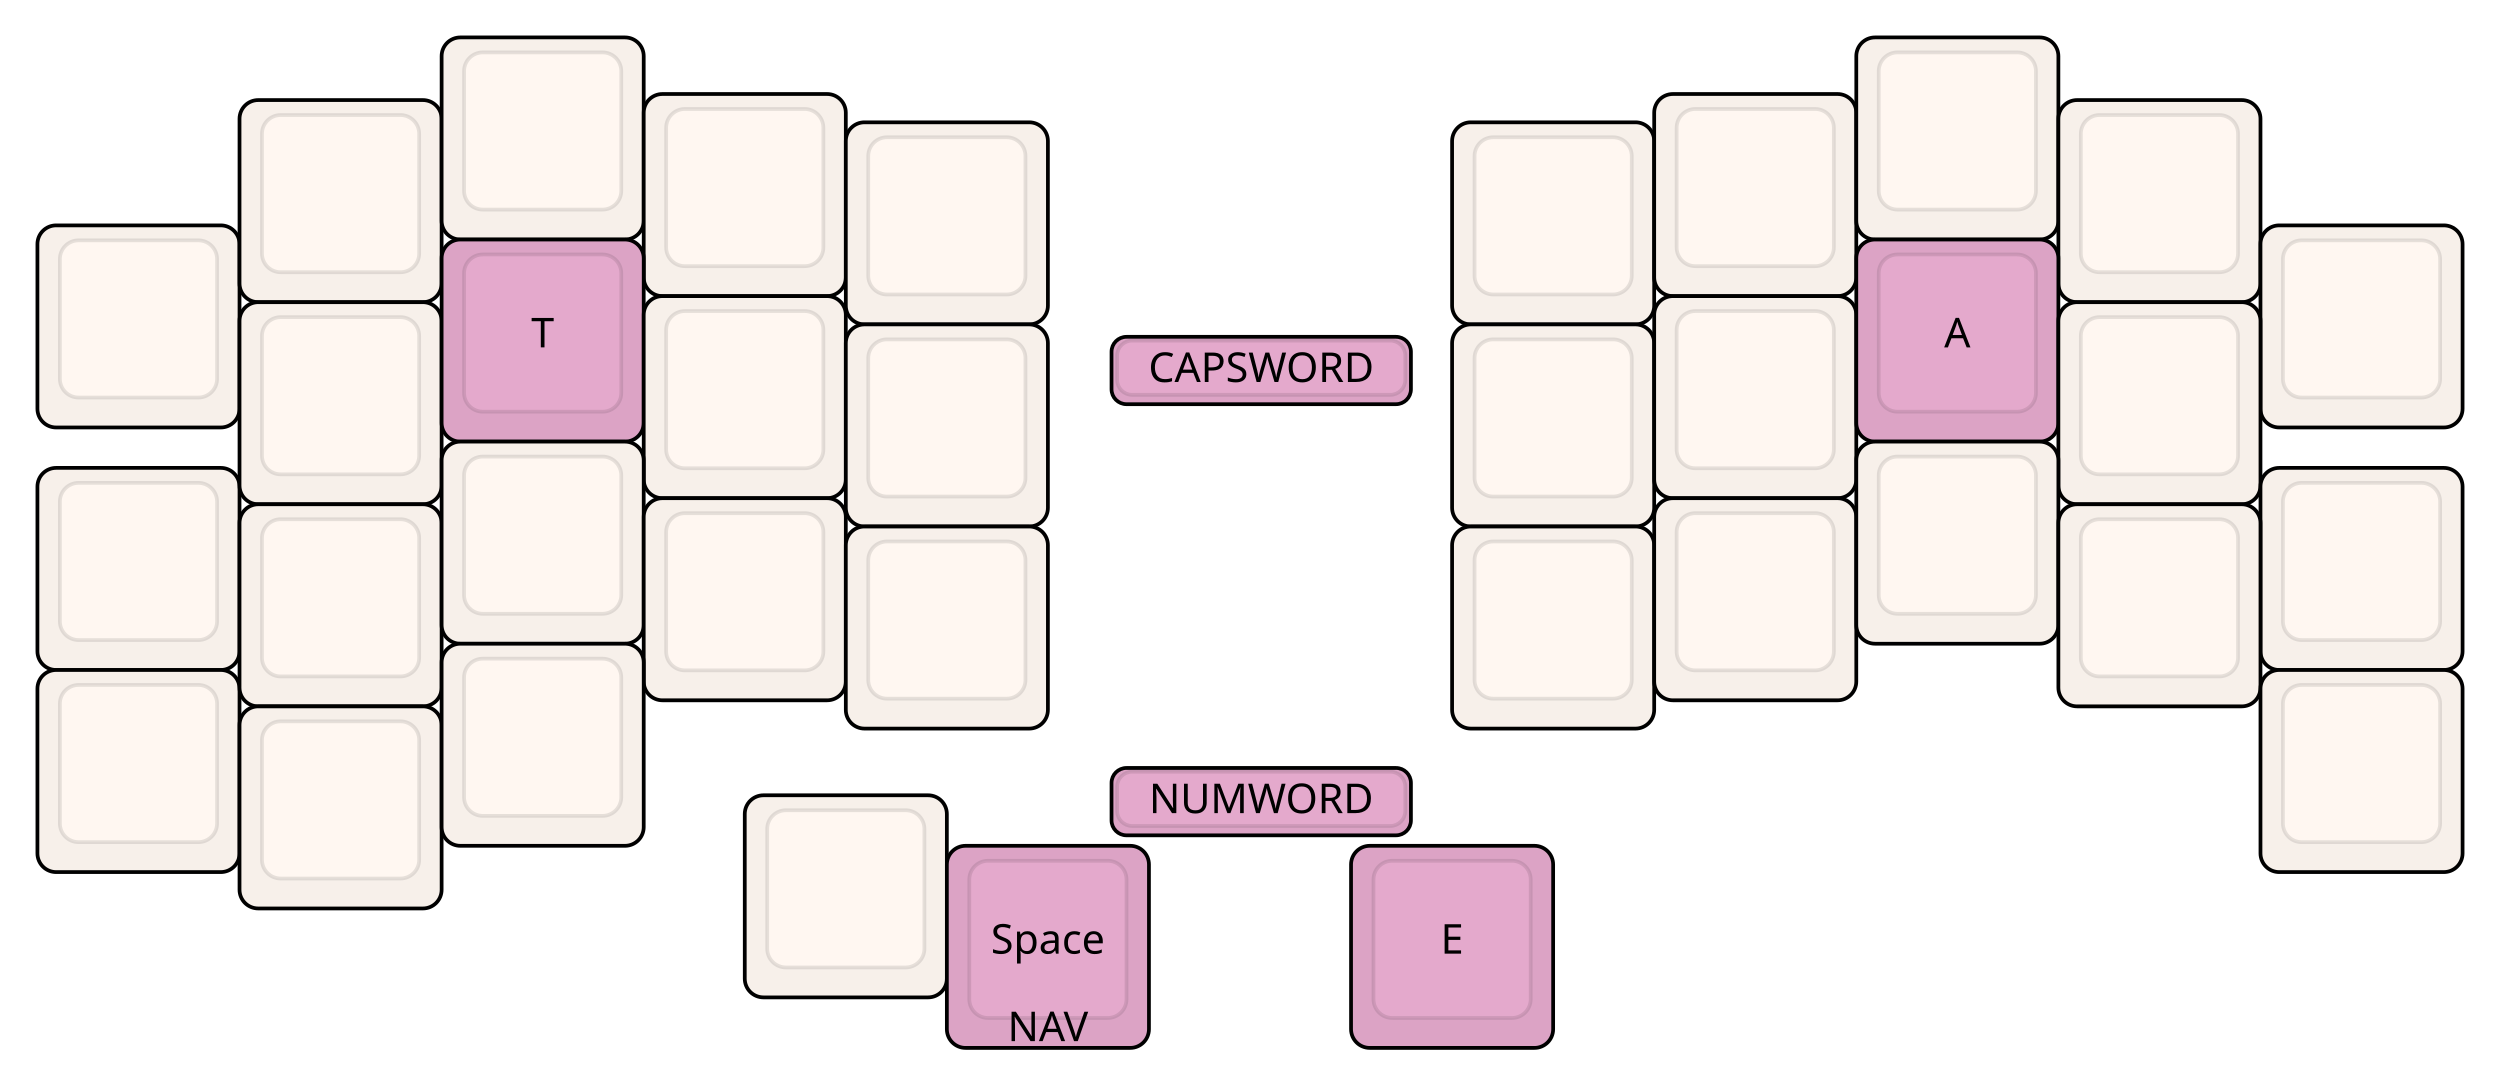
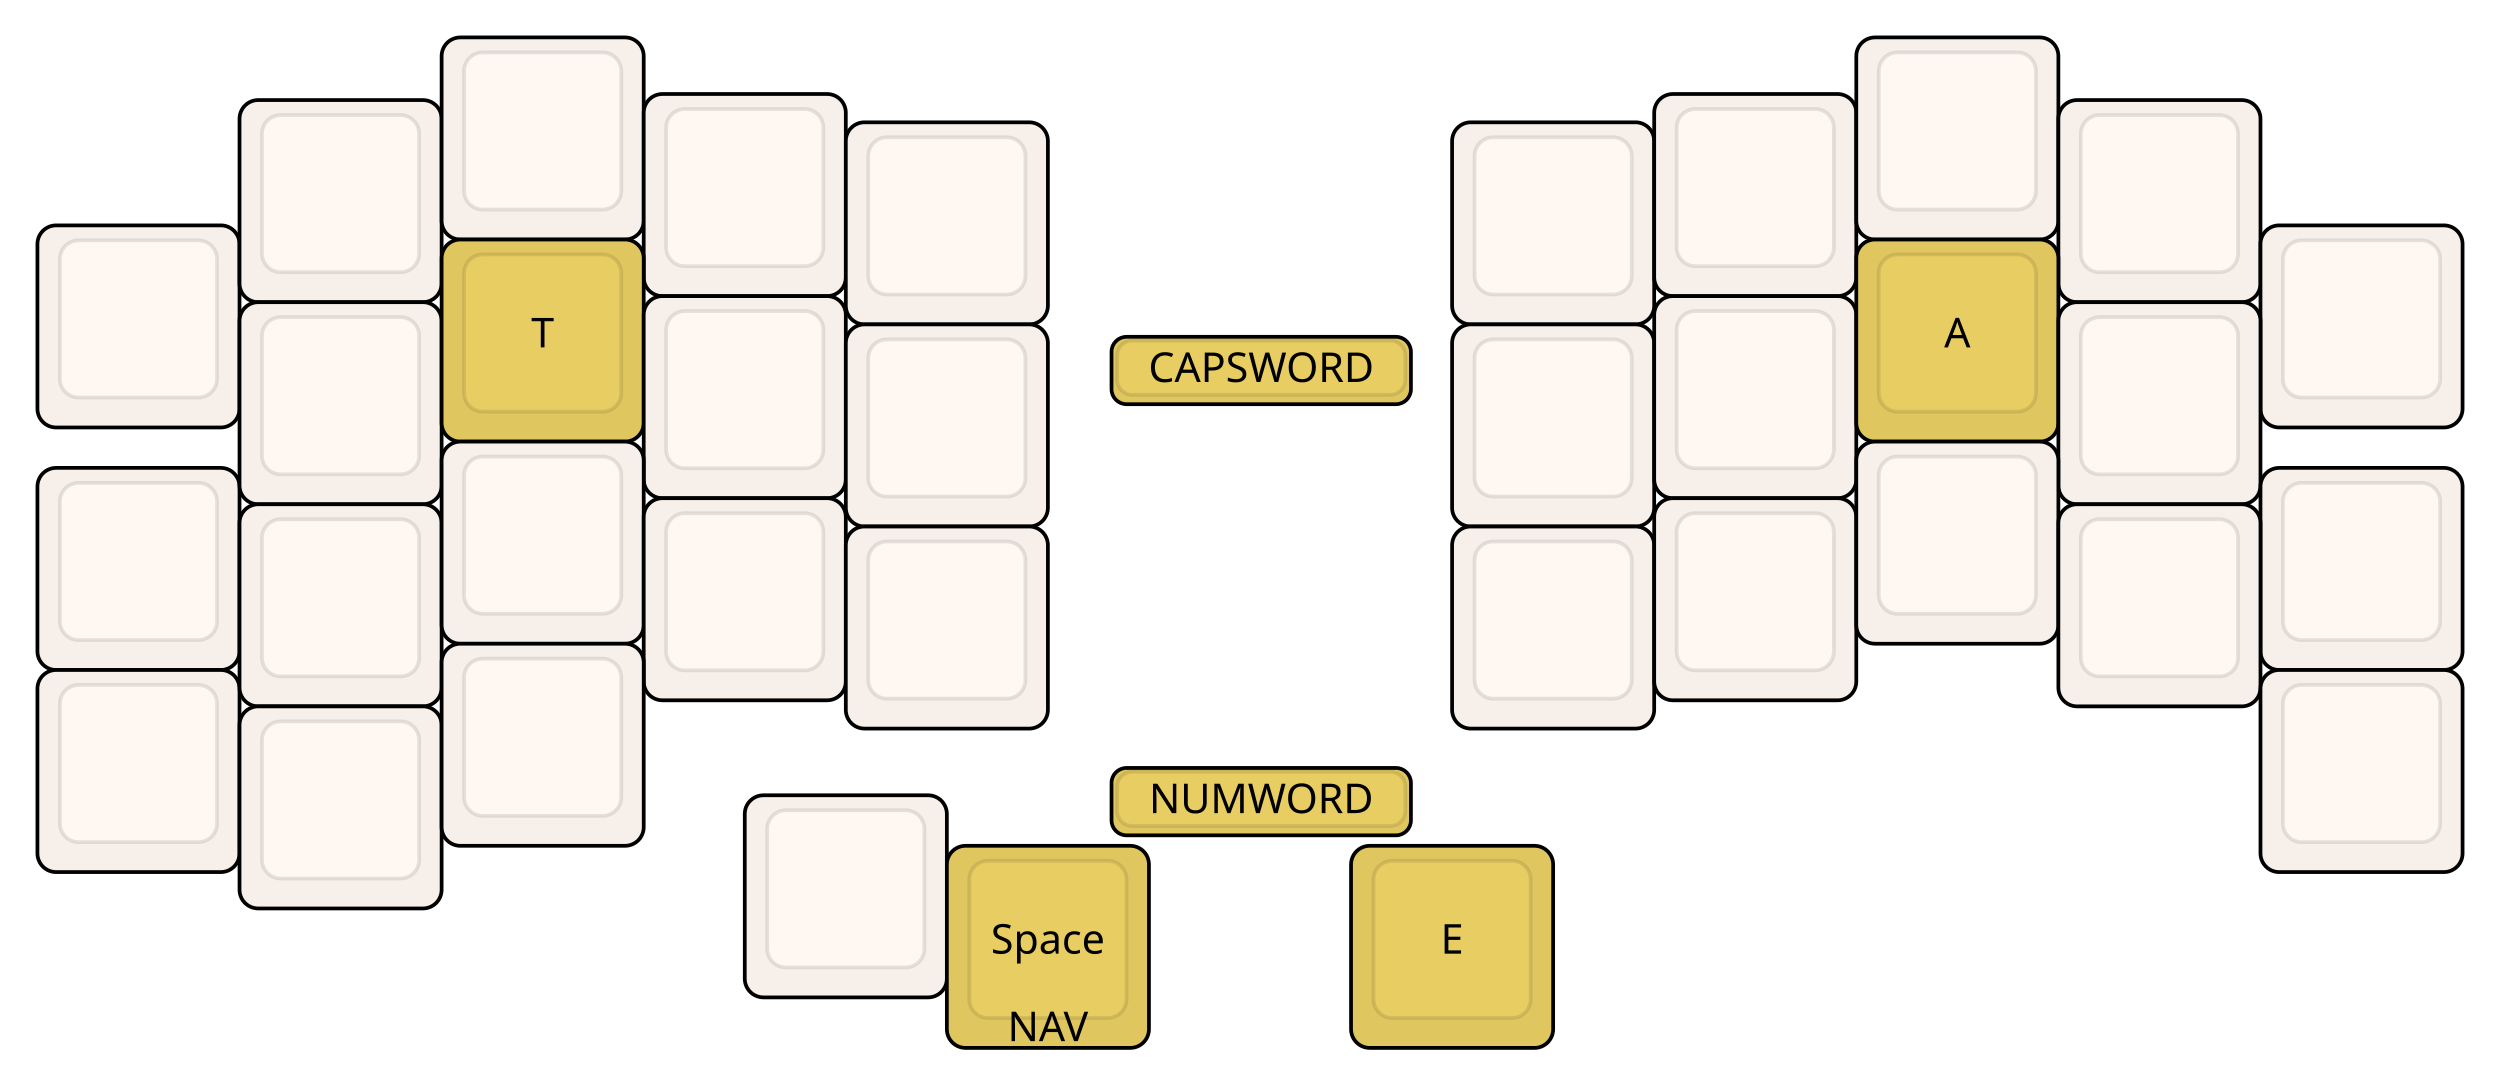
<svg xmlns="http://www.w3.org/2000/svg" width="668px" height="290x" viewBox="0 0 668 290">
  <style type="text/css">
    .keycap .border { stroke: black; stroke-width: 1; }
    .keycap .inner.border { stroke: rgba(0,0,0,.1); }
    .keycap { font-family: sans-serif; font-size: 11px}
    .combo-output { font-family: sans-serif; font-size: 16px}
    .combos .keycap { font-size: 8px}
  </style>
  <g class="keycap combo_background">
    <rect x="10" y="60.22" width="54" height="54" rx="5" fill="#f7f0ea" class="outer border" />
    <rect x="16" y="64.22" width="42" height="42" rx="5" fill="#fff7f1" class="inner border" />
  </g>
  <g class="keycap combo_background">
    <rect x="64" y="26.74" width="54" height="54" rx="5" fill="#f7f0ea" class="outer border" />
    <rect x="70" y="30.74" width="42" height="42" rx="5" fill="#fff7f1" class="inner border" />
  </g>
  <g class="keycap combo_background">
    <rect x="118" y="10" width="54" height="54" rx="5" fill="#f7f0ea" class="outer border" />
    <rect x="124" y="14" width="42" height="42" rx="5" fill="#fff7f1" class="inner border" />
  </g>
  <g class="keycap combo_background">
    <rect x="172" y="25.12" width="54" height="54" rx="5" fill="#f7f0ea" class="outer border" />
    <rect x="178" y="29.12" width="42" height="42" rx="5" fill="#fff7f1" class="inner border" />
  </g>
  <g class="keycap combo_background">
    <rect x="226" y="32.68" width="54" height="54" rx="5" fill="#f7f0ea" class="outer border" />
    <rect x="232" y="36.68" width="42" height="42" rx="5" fill="#fff7f1" class="inner border" />
  </g>
  <g class="keycap combo_background">
    <rect x="388" y="32.68" width="54" height="54" rx="5" fill="#f7f0ea" class="outer border" />
    <rect x="394" y="36.68" width="42" height="42" rx="5" fill="#fff7f1" class="inner border" />
  </g>
  <g class="keycap combo_background">
    <rect x="442" y="25.12" width="54" height="54" rx="5" fill="#f7f0ea" class="outer border" />
    <rect x="448" y="29.12" width="42" height="42" rx="5" fill="#fff7f1" class="inner border" />
  </g>
  <g class="keycap combo_background">
    <rect x="496" y="10" width="54" height="54" rx="5" fill="#f7f0ea" class="outer border" />
    <rect x="502" y="14" width="42" height="42" rx="5" fill="#fff7f1" class="inner border" />
  </g>
  <g class="keycap combo_background">
    <rect x="550" y="26.74" width="54" height="54" rx="5" fill="#f7f0ea" class="outer border" />
    <rect x="556" y="30.74" width="42" height="42" rx="5" fill="#fff7f1" class="inner border" />
  </g>
  <g class="keycap combo_background">
    <rect x="604" y="60.22" width="54" height="54" rx="5" fill="#f7f0ea" class="outer border" />
    <rect x="610" y="64.22" width="42" height="42" rx="5" fill="#fff7f1" class="inner border" />
  </g>
  <g class="keycap combo_background">
    <rect x="10" y="125.02" width="54" height="54" rx="5" fill="#f7f0ea" class="outer border" />
    <rect x="16" y="129.02" width="42" height="42" rx="5" fill="#fff7f1" class="inner border" />
  </g>
  <g class="keycap combo_background">
    <rect x="64" y="80.74" width="54" height="54" rx="5" fill="#f7f0ea" class="outer border" />
    <rect x="70" y="84.74" width="42" height="42" rx="5" fill="#fff7f1" class="inner border" />
  </g>
-   <g class="keycap layer_toggle">
-     <rect x="118" y="64" width="54" height="54" rx="5" fill="#dca3c5" class="outer border" />
-     <rect x="124" y="68" width="42" height="42" rx="5" fill="#e4a9cc" class="inner border" />
+   <g class="keycap special">
+     <rect x="118" y="64" width="54" height="54" rx="5" fill="#e0c65f" class="outer border" />
+     <rect x="124" y="68" width="42" height="42" rx="5" fill="#e8cd62" class="inner border" />
    <text x="145" y="89" text-anchor="middle" dominant-baseline="middle" class="main">
      <tspan x="145" dy="0">T</tspan>
    </text>
  </g>
  <g class="keycap combo_background">
    <rect x="172" y="79.12" width="54" height="54" rx="5" fill="#f7f0ea" class="outer border" />
    <rect x="178" y="83.12" width="42" height="42" rx="5" fill="#fff7f1" class="inner border" />
  </g>
  <g class="keycap combo_background">
    <rect x="226" y="86.68" width="54" height="54" rx="5" fill="#f7f0ea" class="outer border" />
    <rect x="232" y="90.68" width="42" height="42" rx="5" fill="#fff7f1" class="inner border" />
  </g>
  <g class="keycap combo_background">
    <rect x="388" y="86.68" width="54" height="54" rx="5" fill="#f7f0ea" class="outer border" />
    <rect x="394" y="90.68" width="42" height="42" rx="5" fill="#fff7f1" class="inner border" />
  </g>
  <g class="keycap combo_background">
    <rect x="442" y="79.12" width="54" height="54" rx="5" fill="#f7f0ea" class="outer border" />
    <rect x="448" y="83.12" width="42" height="42" rx="5" fill="#fff7f1" class="inner border" />
  </g>
-   <g class="keycap layer_toggle">
-     <rect x="496" y="64" width="54" height="54" rx="5" fill="#dca3c5" class="outer border" />
-     <rect x="502" y="68" width="42" height="42" rx="5" fill="#e4a9cc" class="inner border" />
+   <g class="keycap special">
+     <rect x="496" y="64" width="54" height="54" rx="5" fill="#e0c65f" class="outer border" />
+     <rect x="502" y="68" width="42" height="42" rx="5" fill="#e8cd62" class="inner border" />
    <text x="523" y="89" text-anchor="middle" dominant-baseline="middle" class="main">
      <tspan x="523" dy="0">A</tspan>
    </text>
  </g>
  <g class="keycap combo_background">
    <rect x="550" y="80.74" width="54" height="54" rx="5" fill="#f7f0ea" class="outer border" />
    <rect x="556" y="84.74" width="42" height="42" rx="5" fill="#fff7f1" class="inner border" />
  </g>
  <g class="keycap combo_background">
    <rect x="604" y="125.02" width="54" height="54" rx="5" fill="#f7f0ea" class="outer border" />
    <rect x="610" y="129.02" width="42" height="42" rx="5" fill="#fff7f1" class="inner border" />
  </g>
  <g class="keycap combo_background">
    <rect x="10" y="179.02" width="54" height="54" rx="5" fill="#f7f0ea" class="outer border" />
    <rect x="16" y="183.02" width="42" height="42" rx="5" fill="#fff7f1" class="inner border" />
  </g>
  <g class="keycap combo_background">
    <rect x="64" y="134.74" width="54" height="54" rx="5" fill="#f7f0ea" class="outer border" />
    <rect x="70" y="138.74" width="42" height="42" rx="5" fill="#fff7f1" class="inner border" />
  </g>
  <g class="keycap combo_background">
    <rect x="118" y="118" width="54" height="54" rx="5" fill="#f7f0ea" class="outer border" />
    <rect x="124" y="122" width="42" height="42" rx="5" fill="#fff7f1" class="inner border" />
  </g>
  <g class="keycap combo_background">
    <rect x="172" y="133.12" width="54" height="54" rx="5" fill="#f7f0ea" class="outer border" />
    <rect x="178" y="137.12" width="42" height="42" rx="5" fill="#fff7f1" class="inner border" />
  </g>
  <g class="keycap combo_background">
    <rect x="226" y="140.68" width="54" height="54" rx="5" fill="#f7f0ea" class="outer border" />
    <rect x="232" y="144.68" width="42" height="42" rx="5" fill="#fff7f1" class="inner border" />
  </g>
  <g class="keycap combo_background">
    <rect x="388" y="140.68" width="54" height="54" rx="5" fill="#f7f0ea" class="outer border" />
    <rect x="394" y="144.68" width="42" height="42" rx="5" fill="#fff7f1" class="inner border" />
  </g>
  <g class="keycap combo_background">
    <rect x="442" y="133.12" width="54" height="54" rx="5" fill="#f7f0ea" class="outer border" />
    <rect x="448" y="137.12" width="42" height="42" rx="5" fill="#fff7f1" class="inner border" />
  </g>
  <g class="keycap combo_background">
    <rect x="496" y="118" width="54" height="54" rx="5" fill="#f7f0ea" class="outer border" />
    <rect x="502" y="122" width="42" height="42" rx="5" fill="#fff7f1" class="inner border" />
  </g>
  <g class="keycap combo_background">
    <rect x="550" y="134.74" width="54" height="54" rx="5" fill="#f7f0ea" class="outer border" />
    <rect x="556" y="138.74" width="42" height="42" rx="5" fill="#fff7f1" class="inner border" />
  </g>
  <g class="keycap combo_background">
    <rect x="604" y="179.02" width="54" height="54" rx="5" fill="#f7f0ea" class="outer border" />
    <rect x="610" y="183.02" width="42" height="42" rx="5" fill="#fff7f1" class="inner border" />
  </g>
  <g class="keycap combo_background">
    <rect x="64" y="188.74" width="54" height="54" rx="5" fill="#f7f0ea" class="outer border" />
    <rect x="70" y="192.74" width="42" height="42" rx="5" fill="#fff7f1" class="inner border" />
  </g>
  <g class="keycap combo_background">
    <rect x="118" y="172" width="54" height="54" rx="5" fill="#f7f0ea" class="outer border" />
    <rect x="124" y="176" width="42" height="42" rx="5" fill="#fff7f1" class="inner border" />
  </g>
  <g class="keycap combo_background">
    <rect x="199" y="212.5" width="54" height="54" rx="5" fill="#f7f0ea" class="outer border" />
    <rect x="205" y="216.5" width="42" height="42" rx="5" fill="#fff7f1" class="inner border" />
  </g>
-   <g class="keycap layer_toggle">
-     <rect x="253" y="226" width="54" height="54" rx="5" fill="#dca3c5" class="outer border" />
-     <rect x="259" y="230" width="42" height="42" rx="5" fill="#e4a9cc" class="inner border" />
+   <g class="keycap special">
+     <rect x="253" y="226" width="54" height="54" rx="5" fill="#e0c65f" class="outer border" />
+     <rect x="259" y="230" width="42" height="42" rx="5" fill="#e8cd62" class="inner border" />
    <text x="280" y="251" text-anchor="middle" dominant-baseline="middle" class="main">
      <tspan x="280" dy="0">Space</tspan>
    </text>
    <text x="280" y="278.2" text-anchor="middle" class="sub">NAV</text>
  </g>
-   <g class="keycap layer_toggle">
-     <rect x="361" y="226" width="54" height="54" rx="5" fill="#dca3c5" class="outer border" />
-     <rect x="367" y="230" width="42" height="42" rx="5" fill="#e4a9cc" class="inner border" />
+   <g class="keycap special">
+     <rect x="361" y="226" width="54" height="54" rx="5" fill="#e0c65f" class="outer border" />
+     <rect x="367" y="230" width="42" height="42" rx="5" fill="#e8cd62" class="inner border" />
    <text x="388" y="251" text-anchor="middle" dominant-baseline="middle" class="main">
      <tspan x="388" dy="0">E</tspan>
    </text>
  </g>
-   <g class="keycap layer_toggle">
-     <rect x="297" y="90" width="80" height="18" rx="4" fill="#dca3c5" class="outer border" />
-     <rect x="298.5" y="91" width="77" height="14.5" rx="4" fill="#e4a9cc" class="inner border" />
+   <g class="keycap special">
+     <rect x="297" y="90" width="80" height="18" rx="4" fill="#e0c65f" class="outer border" />
+     <rect x="298.5" y="91" width="77" height="14.5" rx="4" fill="#e8cd62" class="inner border" />
    <text x="337" y="98.25" text-anchor="middle" dominant-baseline="middle" class="main">
      <tspan x="337" dy="0">CAPSWORD</tspan>
    </text>
  </g>
-   <g class="keycap layer_toggle">
-     <rect x="297" y="205.2" width="80" height="18" rx="4" fill="#dca3c5" class="outer border" />
-     <rect x="298.5" y="206.2" width="77" height="14.5" rx="4" fill="#e4a9cc" class="inner border" />
+   <g class="keycap special">
+     <rect x="297" y="205.2" width="80" height="18" rx="4" fill="#e0c65f" class="outer border" />
+     <rect x="298.5" y="206.2" width="77" height="14.5" rx="4" fill="#e8cd62" class="inner border" />
    <text x="337" y="213.45" text-anchor="middle" dominant-baseline="middle" class="main">
      <tspan x="337" dy="0">NUMWORD</tspan>
    </text>
  </g>
</svg>
